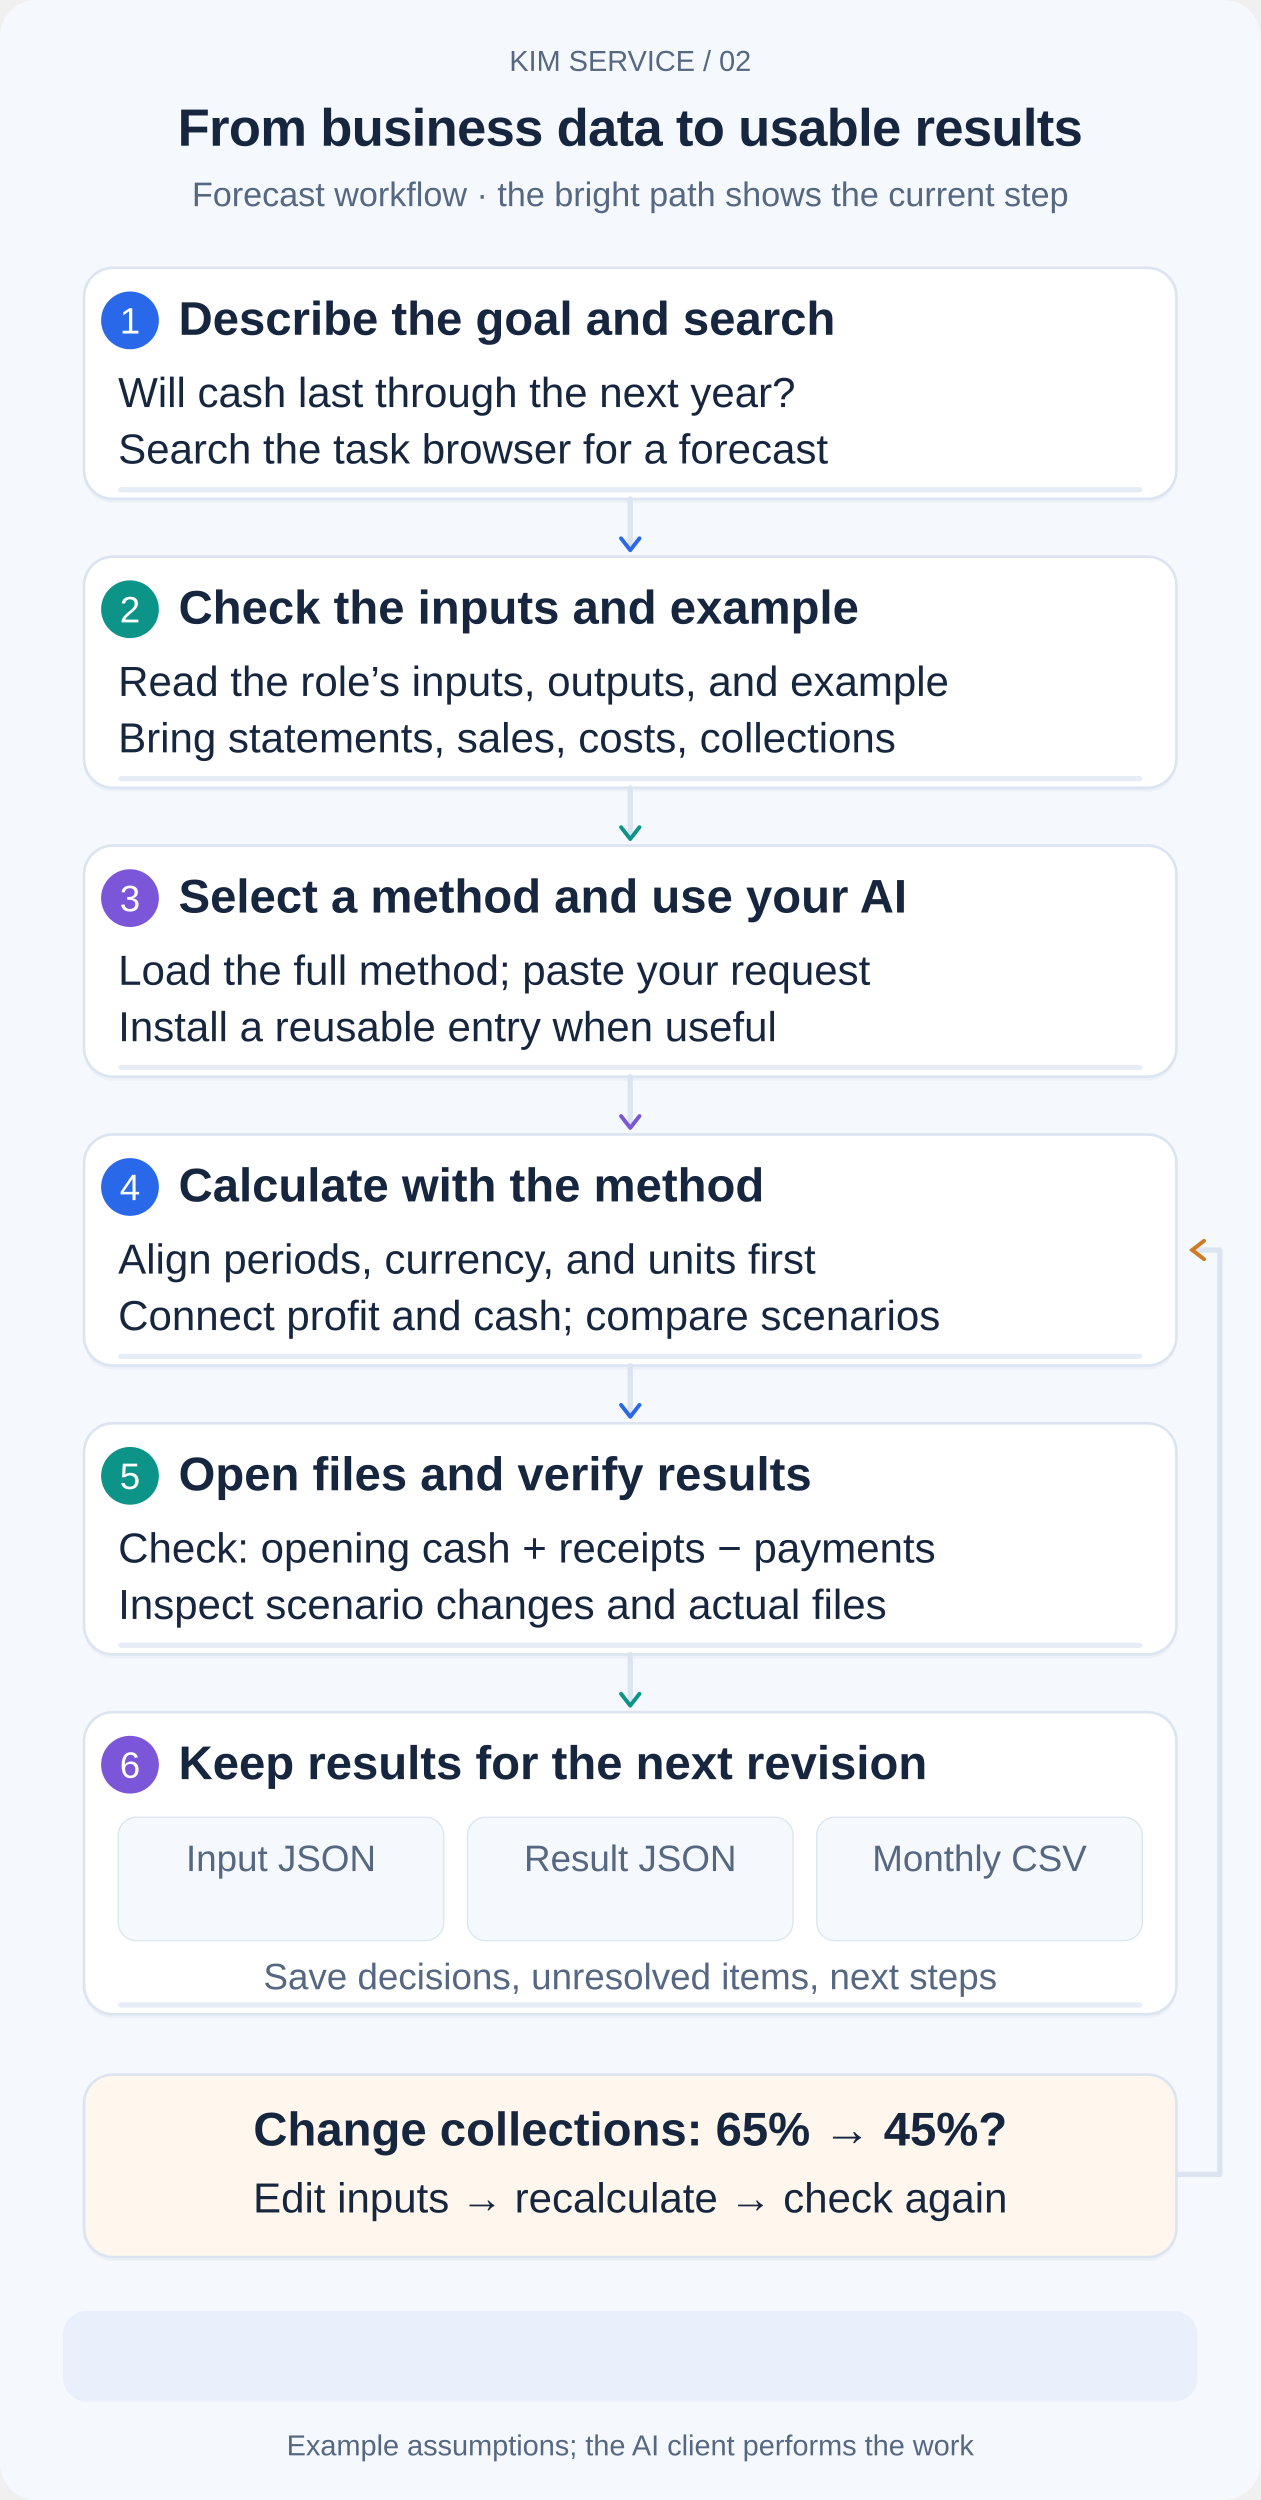
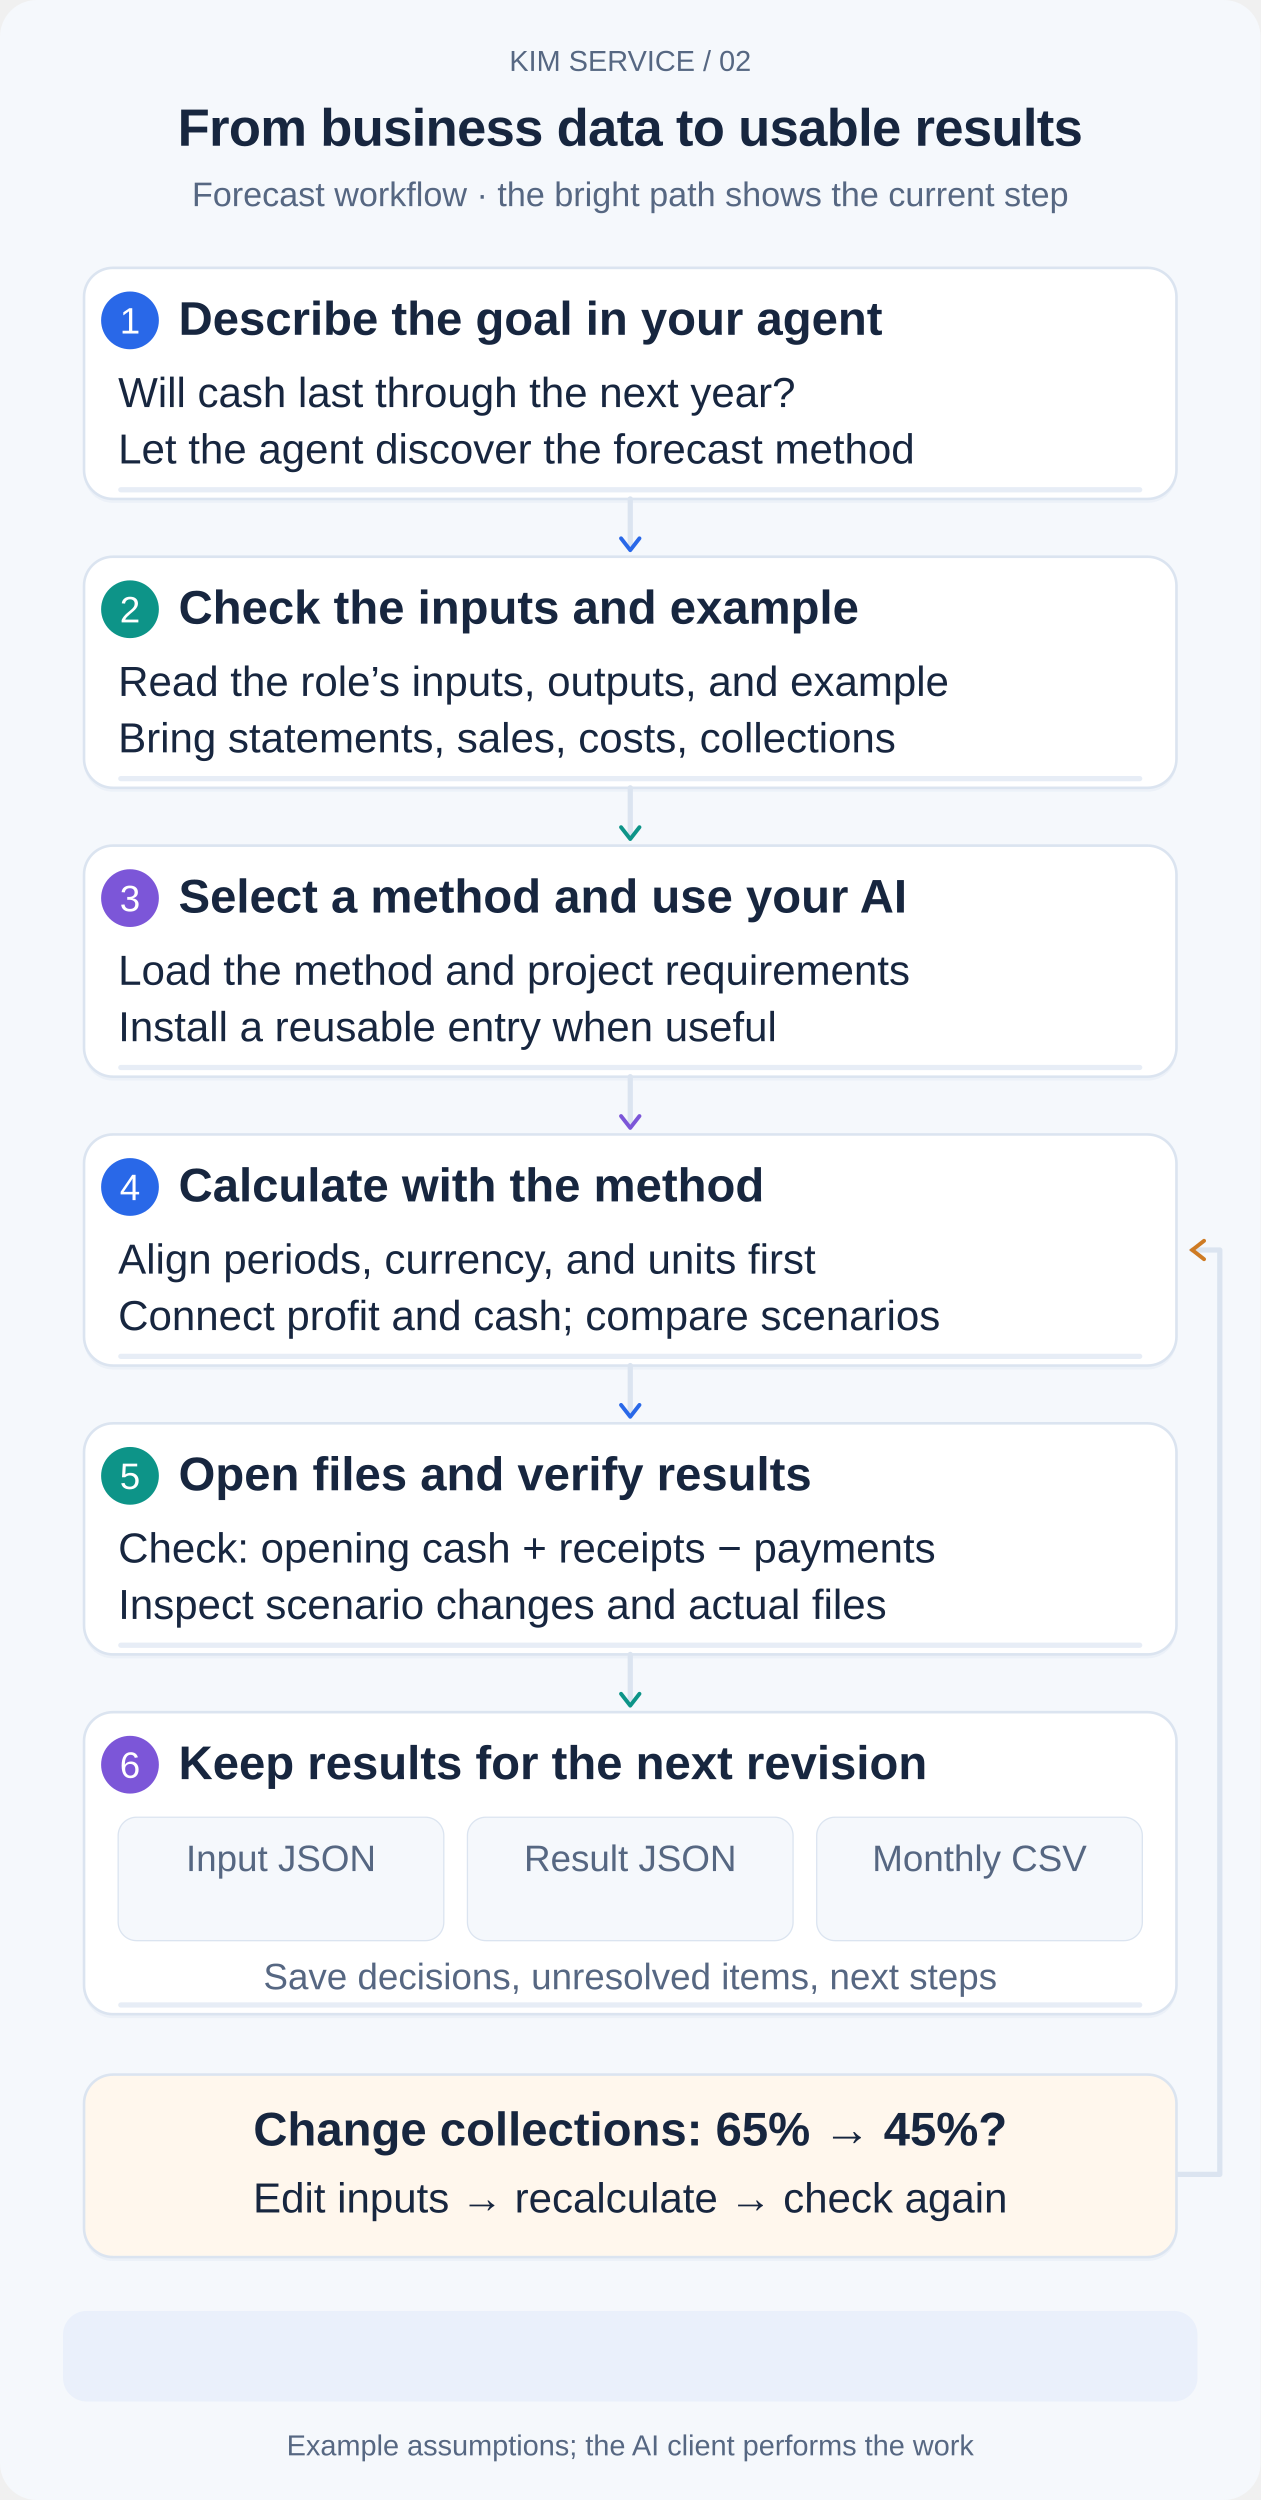
<svg xmlns="http://www.w3.org/2000/svg" width="960" height="1904" viewBox="0 0 960 1904" role="img" aria-labelledby="title desc" lang="en">
  <style>
    text{font-family:Arial,"Noto Sans CJK SC","Microsoft YaHei",sans-serif;fill:#17263f}
    .title{font-size:40px;font-weight:700;letter-spacing:-.5px}.sub{font-size:26px;fill:#566782}
    .label{font-size:36px;font-weight:700}.body{font-size:32px}.note{font-size:28px;fill:#566782}
    .tiny{font-size:22px;fill:#566782}.center{text-anchor:middle}
    .route{fill:none;stroke:#dbe4f0;stroke-width:4;stroke-linecap:round;stroke-linejoin:round}
    .focus{fill:none;stroke-width:4;opacity:0}.trail{fill:none;stroke-width:5;stroke-linecap:round;stroke-dasharray:16 11;opacity:0}
    .phase-copy,.moving-dot{opacity:0}.steady{opacity:0}.phase{animation-duration:30s;animation-iteration-count:infinite;animation-timing-function:linear;animation-fill-mode:both}
    .after{opacity:0;animation-duration:30s;animation-iteration-count:infinite}.before{animation-duration:30s;animation-iteration-count:infinite}.grow{transform-box:fill-box;transform-origin:left center;transform:scaleX(0);animation-duration:30s;animation-iteration-count:infinite}
    @keyframes done0{0%,4%{opacity:0}14.667%,97%{opacity:1}100%{opacity:0}}@keyframes pending0{0%,4%{opacity:1}14.667%,97%{opacity:0}100%{opacity:1}}@keyframes fill0{0%,2%{transform:scaleX(0)}14.667%,97%{transform:scaleX(1)}100%{transform:scaleX(0)}}.after.d0{animation-name:done0}.before.d0{animation-name:pending0}.grow.d0{animation-name:fill0}
@keyframes done1{0%,20.667%{opacity:0}31.333%,97%{opacity:1}100%{opacity:0}}@keyframes pending1{0%,20.667%{opacity:1}31.333%,97%{opacity:0}100%{opacity:1}}@keyframes fill1{0%,18.667%{transform:scaleX(0)}31.333%,97%{transform:scaleX(1)}100%{transform:scaleX(0)}}.after.d1{animation-name:done1}.before.d1{animation-name:pending1}.grow.d1{animation-name:fill1}
@keyframes done2{0%,37.333%{opacity:0}48%,97%{opacity:1}100%{opacity:0}}@keyframes pending2{0%,37.333%{opacity:1}48%,97%{opacity:0}100%{opacity:1}}@keyframes fill2{0%,35.333%{transform:scaleX(0)}48%,97%{transform:scaleX(1)}100%{transform:scaleX(0)}}.after.d2{animation-name:done2}.before.d2{animation-name:pending2}.grow.d2{animation-name:fill2}
@keyframes done3{0%,54%{opacity:0}64.667%,97%{opacity:1}100%{opacity:0}}@keyframes pending3{0%,54%{opacity:1}64.667%,97%{opacity:0}100%{opacity:1}}@keyframes fill3{0%,52%{transform:scaleX(0)}64.667%,97%{transform:scaleX(1)}100%{transform:scaleX(0)}}.after.d3{animation-name:done3}.before.d3{animation-name:pending3}.grow.d3{animation-name:fill3}
@keyframes done4{0%,70.667%{opacity:0}81.333%,97%{opacity:1}100%{opacity:0}}@keyframes pending4{0%,70.667%{opacity:1}81.333%,97%{opacity:0}100%{opacity:1}}@keyframes fill4{0%,68.667%{transform:scaleX(0)}81.333%,97%{transform:scaleX(1)}100%{transform:scaleX(0)}}.after.d4{animation-name:done4}.before.d4{animation-name:pending4}.grow.d4{animation-name:fill4}
@keyframes done5{0%,87.333%{opacity:0}94%,97%{opacity:1}100%{opacity:0}}@keyframes pending5{0%,87.333%{opacity:1}94%,97%{opacity:0}100%{opacity:1}}@keyframes fill5{0%,85.333%{transform:scaleX(0)}94%,97%{transform:scaleX(1)}100%{transform:scaleX(0)}}.after.d5{animation-name:done5}.before.d5{animation-name:pending5}.grow.d5{animation-name:fill5}
    @keyframes phase0{0%,0.000%{opacity:0}1.600%,15.067%{opacity:1}16.667%,100%{opacity:0}}.p0{animation-name:phase0}.trail.p0{animation-name:phase0,stream;animation-duration:30s,1.4s}
@keyframes phase1{0%,16.667%{opacity:0}18.267%,31.733%{opacity:1}33.333%,100%{opacity:0}}.p1{animation-name:phase1}.trail.p1{animation-name:phase1,stream;animation-duration:30s,1.4s}
@keyframes phase2{0%,33.333%{opacity:0}34.933%,48.400%{opacity:1}50.000%,100%{opacity:0}}.p2{animation-name:phase2}.trail.p2{animation-name:phase2,stream;animation-duration:30s,1.4s}
@keyframes phase3{0%,50.000%{opacity:0}51.600%,65.067%{opacity:1}66.667%,100%{opacity:0}}.p3{animation-name:phase3}.trail.p3{animation-name:phase3,stream;animation-duration:30s,1.4s}
@keyframes phase4{0%,66.667%{opacity:0}68.267%,81.733%{opacity:1}83.333%,100%{opacity:0}}.p4{animation-name:phase4}.trail.p4{animation-name:phase4,stream;animation-duration:30s,1.4s}
@keyframes phase5{0%,83.333%{opacity:0}84.933%,98.400%{opacity:1}100.000%,100%{opacity:0}}.p5{animation-name:phase5}.trail.p5{animation-name:phase5,stream;animation-duration:30s,1.4s}
    @keyframes stream{to{stroke-dashoffset:-54}}
    @keyframes field-wait{0%,69%{opacity:1}70%,98%{opacity:0}100%{opacity:1}}
    @keyframes field-ready{0%,71%{opacity:0}72%,97%{opacity:1}98%,100%{opacity:0}}
    .swap.before{animation-name:field-wait}.swap.after{animation-name:field-ready}
    @media(prefers-reduced-motion:reduce){.phase,.after,.before,.grow{animation:none}.focus{opacity:.28}.trail{display:none}.phase-copy{display:none}.steady,.after{opacity:1}.before,.moving-dot{display:none}.grow{transform:scaleX(1)}}
    @media print{.phase,.after,.before,.grow{animation:none}.focus{opacity:.28}.trail,.phase-copy,.before,.moving-dot{display:none}.steady,.after{opacity:1}.grow{transform:scaleX(1)}}
  </style>
  <rect width="960" height="1904" rx="28" fill="#f5f8fc" />
  <text x="480" y="54" class="tiny center">KIM SERVICE  /  02</text>
  <text x="480" y="111" class="title center">From business data to usable results</text>
  <text x="480" y="157" class="sub center">Forecast workflow · the bright path shows the current step</text>
  <rect x="64" y="207" width="832" height="176" rx="22" fill="#e8eef7" opacity=".7" />
  <rect x="64" y="204" width="832" height="176" rx="22" fill="#fff" stroke="#dbe4f0" stroke-width="2" />
  <rect class="focus phase p0" x="64" y="204" width="832" height="176" rx="22" stroke="#2968e8" />
  <circle cx="99" cy="244" r="22" fill="#2968e8" />
  <g class="before d0">
    <text x="99" y="254" class="note center" style="fill:#fff">1</text>
  </g>
  <g class="after d0">
    <circle cx="99" cy="244" r="22" fill="#0d9488" />
    <path d="M88 243 L96 251 L110 236" fill="none" stroke="#fff" stroke-width="4" stroke-linecap="round" stroke-linejoin="round" />
  </g>
-   <text x="136" y="255" class="label">Describe the goal and search</text>
+   <text x="136" y="255" class="label">Describe the goal in your agent</text>
  <text x="90" y="310" class="body">Will cash last through the next year?</text>
-   <text x="90" y="353" class="body">Search the task browser for a forecast</text>
+   <text x="90" y="353" class="body">Let the agent discover the forecast method</text>
  <rect x="90" y="371" width="780" height="4" rx="2" fill="#e7edf6" />
  <rect class="grow d0" x="90" y="371" width="780" height="4" rx="2" fill="#2968e8" />
  <path class="route" d="M480 380 V414" />
  <path class="trail phase p1" d="M480 380 V414" stroke="#2968e8" />
  <circle class="moving-dot phase p1" r="6" fill="#2968e8">
    <animateMotion path="M480 380 V414" dur="2.7s" repeatCount="indefinite" />
  </circle>
  <path d="M473 410 L480 419 L487 410" fill="none" stroke="#2968e8" stroke-width="3" stroke-linecap="round" stroke-linejoin="round" />
  <rect x="64" y="427" width="832" height="176" rx="22" fill="#e8eef7" opacity=".7" />
  <rect x="64" y="424" width="832" height="176" rx="22" fill="#fff" stroke="#dbe4f0" stroke-width="2" />
  <rect class="focus phase p1" x="64" y="424" width="832" height="176" rx="22" stroke="#0d9488" />
  <circle cx="99" cy="464" r="22" fill="#0d9488" />
  <g class="before d1">
    <text x="99" y="474" class="note center" style="fill:#fff">2</text>
  </g>
  <g class="after d1">
    <circle cx="99" cy="464" r="22" fill="#0d9488" />
    <path d="M88 463 L96 471 L110 456" fill="none" stroke="#fff" stroke-width="4" stroke-linecap="round" stroke-linejoin="round" />
  </g>
  <text x="136" y="475" class="label">Check the inputs and example</text>
  <text x="90" y="530" class="body">Read the role’s inputs, outputs, and example</text>
  <text x="90" y="573" class="body">Bring statements, sales, costs, collections</text>
  <rect x="90" y="591" width="780" height="4" rx="2" fill="#e7edf6" />
  <rect class="grow d1" x="90" y="591" width="780" height="4" rx="2" fill="#0d9488" />
  <path class="route" d="M480 600 V634" />
  <path class="trail phase p2" d="M480 600 V634" stroke="#0d9488" />
  <circle class="moving-dot phase p2" r="6" fill="#0d9488">
    <animateMotion path="M480 600 V634" dur="2.7s" repeatCount="indefinite" />
  </circle>
  <path d="M473 630 L480 639 L487 630" fill="none" stroke="#0d9488" stroke-width="3" stroke-linecap="round" stroke-linejoin="round" />
  <rect x="64" y="647" width="832" height="176" rx="22" fill="#e8eef7" opacity=".7" />
  <rect x="64" y="644" width="832" height="176" rx="22" fill="#fff" stroke="#dbe4f0" stroke-width="2" />
  <rect class="focus phase p2" x="64" y="644" width="832" height="176" rx="22" stroke="#7c56d8" />
  <circle cx="99" cy="684" r="22" fill="#7c56d8" />
  <g class="before d2">
    <text x="99" y="694" class="note center" style="fill:#fff">3</text>
  </g>
  <g class="after d2">
    <circle cx="99" cy="684" r="22" fill="#0d9488" />
    <path d="M88 683 L96 691 L110 676" fill="none" stroke="#fff" stroke-width="4" stroke-linecap="round" stroke-linejoin="round" />
  </g>
  <text x="136" y="695" class="label">Select a method and use your AI</text>
-   <text x="90" y="750" class="body">Load the full method; paste your request</text>
+   <text x="90" y="750" class="body">Load the method and project requirements</text>
  <text x="90" y="793" class="body">Install a reusable entry when useful</text>
  <rect x="90" y="811" width="780" height="4" rx="2" fill="#e7edf6" />
  <rect class="grow d2" x="90" y="811" width="780" height="4" rx="2" fill="#7c56d8" />
  <path class="route" d="M480 820 V854" />
  <path class="trail phase p3" d="M480 820 V854" stroke="#7c56d8" />
  <circle class="moving-dot phase p3" r="6" fill="#7c56d8">
    <animateMotion path="M480 820 V854" dur="2.7s" repeatCount="indefinite" />
  </circle>
  <path d="M473 850 L480 859 L487 850" fill="none" stroke="#7c56d8" stroke-width="3" stroke-linecap="round" stroke-linejoin="round" />
  <rect x="64" y="867" width="832" height="176" rx="22" fill="#e8eef7" opacity=".7" />
  <rect x="64" y="864" width="832" height="176" rx="22" fill="#fff" stroke="#dbe4f0" stroke-width="2" />
  <rect class="focus phase p3" x="64" y="864" width="832" height="176" rx="22" stroke="#2968e8" />
  <circle cx="99" cy="904" r="22" fill="#2968e8" />
  <g class="before d3">
    <text x="99" y="914" class="note center" style="fill:#fff">4</text>
  </g>
  <g class="after d3">
    <circle cx="99" cy="904" r="22" fill="#0d9488" />
    <path d="M88 903 L96 911 L110 896" fill="none" stroke="#fff" stroke-width="4" stroke-linecap="round" stroke-linejoin="round" />
  </g>
  <text x="136" y="915" class="label">Calculate with the method</text>
  <text x="90" y="970" class="body">Align periods, currency, and units first</text>
  <text x="90" y="1013" class="body">Connect profit and cash; compare scenarios</text>
  <rect x="90" y="1031" width="780" height="4" rx="2" fill="#e7edf6" />
  <rect class="grow d3" x="90" y="1031" width="780" height="4" rx="2" fill="#2968e8" />
  <path class="route" d="M480 1040 V1074" />
  <path class="trail phase p4" d="M480 1040 V1074" stroke="#2968e8" />
  <circle class="moving-dot phase p4" r="6" fill="#2968e8">
    <animateMotion path="M480 1040 V1074" dur="2.7s" repeatCount="indefinite" />
  </circle>
  <path d="M473 1070 L480 1079 L487 1070" fill="none" stroke="#2968e8" stroke-width="3" stroke-linecap="round" stroke-linejoin="round" />
  <rect x="64" y="1087" width="832" height="176" rx="22" fill="#e8eef7" opacity=".7" />
  <rect x="64" y="1084" width="832" height="176" rx="22" fill="#fff" stroke="#dbe4f0" stroke-width="2" />
  <rect class="focus phase p4" x="64" y="1084" width="832" height="176" rx="22" stroke="#0d9488" />
  <circle cx="99" cy="1124" r="22" fill="#0d9488" />
  <g class="before d4">
    <text x="99" y="1134" class="note center" style="fill:#fff">5</text>
  </g>
  <g class="after d4">
    <circle cx="99" cy="1124" r="22" fill="#0d9488" />
    <path d="M88 1123 L96 1131 L110 1116" fill="none" stroke="#fff" stroke-width="4" stroke-linecap="round" stroke-linejoin="round" />
  </g>
  <text x="136" y="1135" class="label">Open files and verify results</text>
  <text x="90" y="1190" class="body">Check: opening cash + receipts − payments</text>
  <text x="90" y="1233" class="body">Inspect scenario changes and actual files</text>
  <rect x="90" y="1251" width="780" height="4" rx="2" fill="#e7edf6" />
  <rect class="grow d4" x="90" y="1251" width="780" height="4" rx="2" fill="#0d9488" />
  <path class="route" d="M480 1260 V1294" />
  <path class="trail phase p5" d="M480 1260 V1294" stroke="#0d9488" />
  <circle class="moving-dot phase p5" r="6" fill="#0d9488">
    <animateMotion path="M480 1260 V1294" dur="2.7s" repeatCount="indefinite" />
  </circle>
  <path d="M473 1290 L480 1299 L487 1290" fill="none" stroke="#0d9488" stroke-width="3" stroke-linecap="round" stroke-linejoin="round" />
  <rect x="64" y="1307" width="832" height="230" rx="22" fill="#e8eef7" opacity=".7" />
  <rect x="64" y="1304" width="832" height="230" rx="22" fill="#fff" stroke="#dbe4f0" stroke-width="2" />
  <rect class="focus phase p5" x="64" y="1304" width="832" height="230" rx="22" stroke="#7c56d8" />
  <circle cx="99" cy="1344" r="22" fill="#7c56d8" />
  <g class="before d5">
    <text x="99" y="1354" class="note center" style="fill:#fff">6</text>
  </g>
  <g class="after d5">
    <circle cx="99" cy="1344" r="22" fill="#0d9488" />
    <path d="M88 1343 L96 1351 L110 1336" fill="none" stroke="#fff" stroke-width="4" stroke-linecap="round" stroke-linejoin="round" />
  </g>
  <text x="136" y="1355" class="label">Keep results for the next revision</text>
  <rect x="90" y="1384" width="248" height="94" rx="14" fill="#f5f8fc" stroke="#dbe4f0" />
  <text x="214" y="1425" class="note center">Input JSON</text>
  <g class="after d5">
    <path d="M114 1446 H312 M114 1460 H268" stroke="#7c56d8" stroke-width="5" stroke-linecap="round" />
  </g>
  <rect x="356" y="1384" width="248" height="94" rx="14" fill="#f5f8fc" stroke="#dbe4f0" />
  <text x="480" y="1425" class="note center">Result JSON</text>
  <g class="after d5">
    <path d="M380 1446 H578 M380 1460 H534" stroke="#7c56d8" stroke-width="5" stroke-linecap="round" />
  </g>
  <rect x="622" y="1384" width="248" height="94" rx="14" fill="#f5f8fc" stroke="#dbe4f0" />
  <text x="746" y="1425" class="note center">Monthly CSV</text>
  <g class="after d5">
    <path d="M646 1446 H844 M646 1460 H800" stroke="#7c56d8" stroke-width="5" stroke-linecap="round" />
  </g>
  <text x="480" y="1515" class="note center">Save decisions, unresolved items, next steps</text>
  <rect x="90" y="1525" width="780" height="4" rx="2" fill="#e7edf6" />
  <rect class="grow d5" x="90" y="1525" width="780" height="4" rx="2" fill="#7c56d8" />
  <path class="route" d="M896 1656 H929 V952 H908" />
  <path class="trail phase p5" d="M896 1656 H929 V952 H908" stroke="#ce7b24" />
  <circle class="moving-dot phase p5" r="6" fill="#ce7b24">
    <animateMotion path="M896 1656 H929 V952 H908" dur="2.7s" repeatCount="indefinite" />
  </circle>
  <path d="M917 945 L908 952 L917 959" fill="none" stroke="#ce7b24" stroke-width="3" stroke-linecap="round" />
  <rect x="64" y="1583" width="832" height="139" rx="22" fill="#e8eef7" opacity=".7" />
  <rect x="64" y="1580" width="832" height="139" rx="22" fill="#fff7ed" stroke="#dbe4f0" stroke-width="2" />
  <rect class="focus phase p5" x="64" y="1580" width="832" height="139" rx="22" stroke="#ce7b24" />
  <text x="480" y="1634" class="label center">Change collections: 65% → 45%?</text>
  <text x="480" y="1685" class="body center">Edit inputs → recalculate → check again</text>
  <rect x="48" y="1760" width="864" height="69" rx="18" fill="#eaf0fb" />
  <text x="480" y="1804" class="note center steady">Prepare inputs → calculate → open → check and continue</text>
-   <text x="480" y="1804" class="note center phase-copy phase p0">1 / Search for the result you want</text>
+   <text x="480" y="1804" class="note center phase-copy phase p0">1 / Describe the result in your current agent</text>
  <text x="480" y="1804" class="note center phase-copy phase p1">2 / Inspect the example and prepare the inputs</text>
  <text x="480" y="1804" class="note center phase-copy phase p2">3 / Give the method to your current AI client</text>
  <text x="480" y="1804" class="note center phase-copy phase p3">4 / Reconcile inputs, then calculate scenarios</text>
  <text x="480" y="1804" class="note center phase-copy phase p4">5 / Open and recalculate; investigate any gaps</text>
  <text x="480" y="1804" class="note center phase-copy phase p5">6 / Preserve a result you can continue from</text>
  <text x="480" y="1870" class="tiny center">Example assumptions; the AI client performs the work</text>
</svg>
